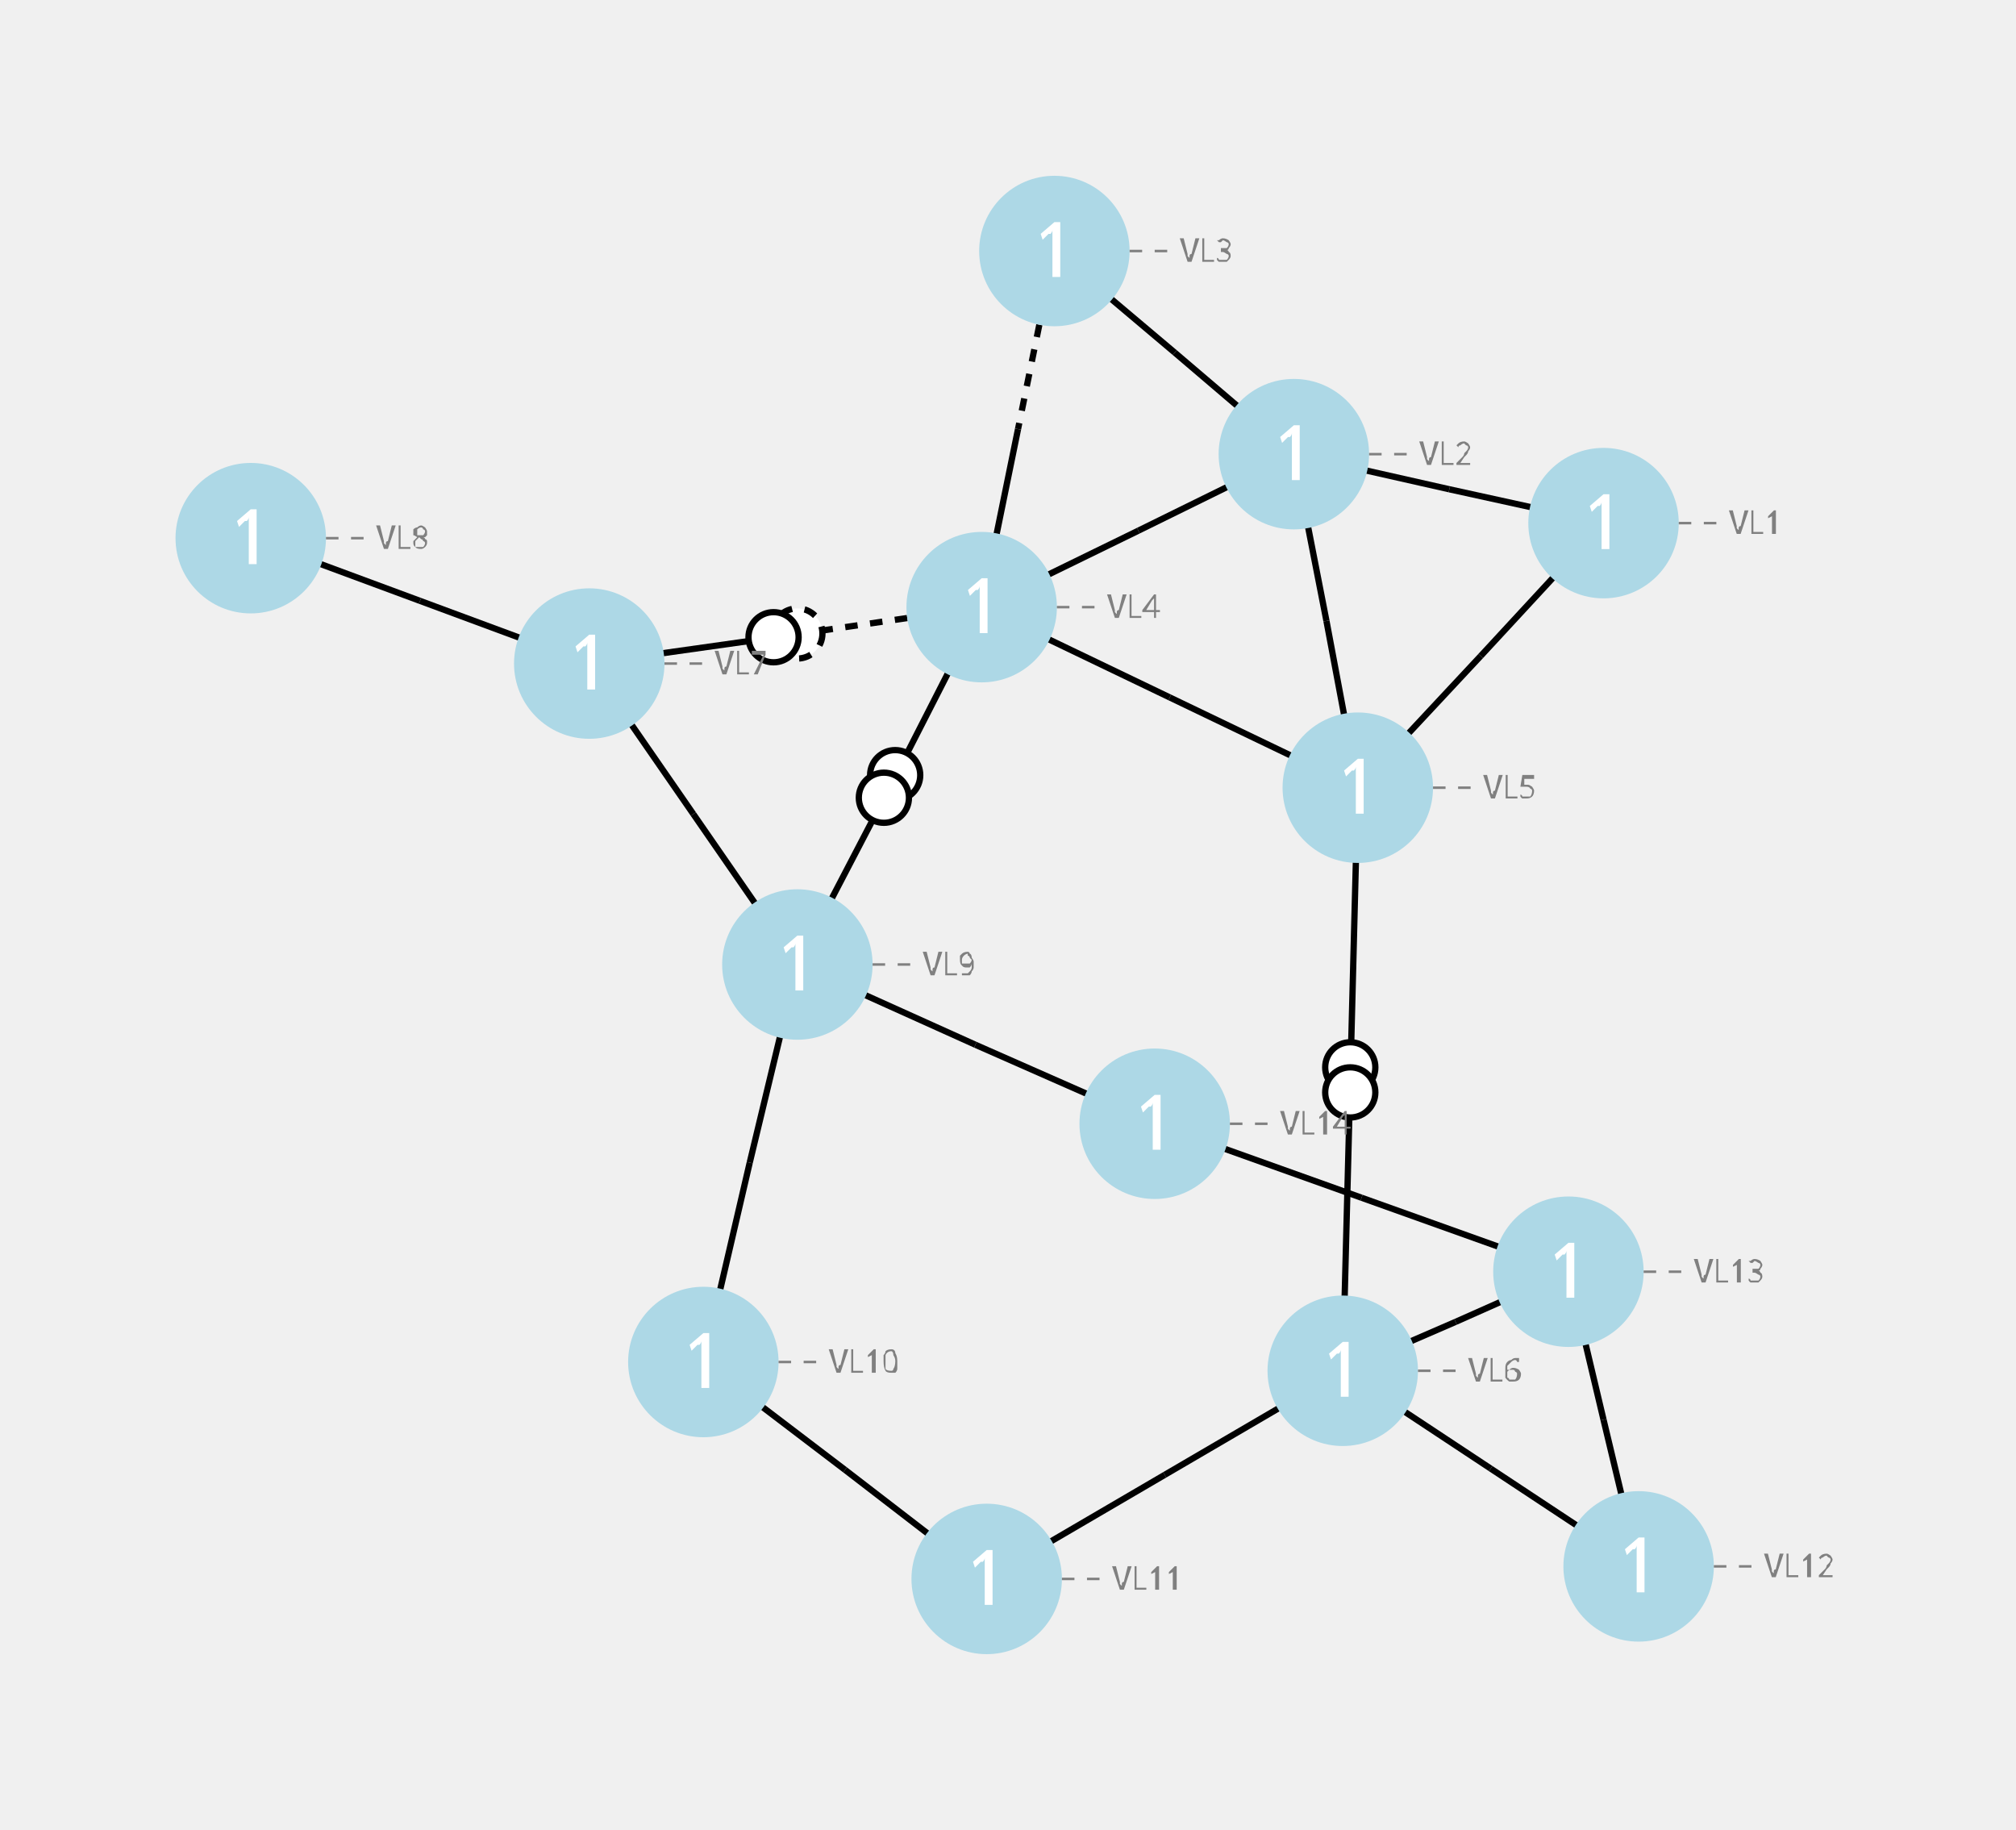
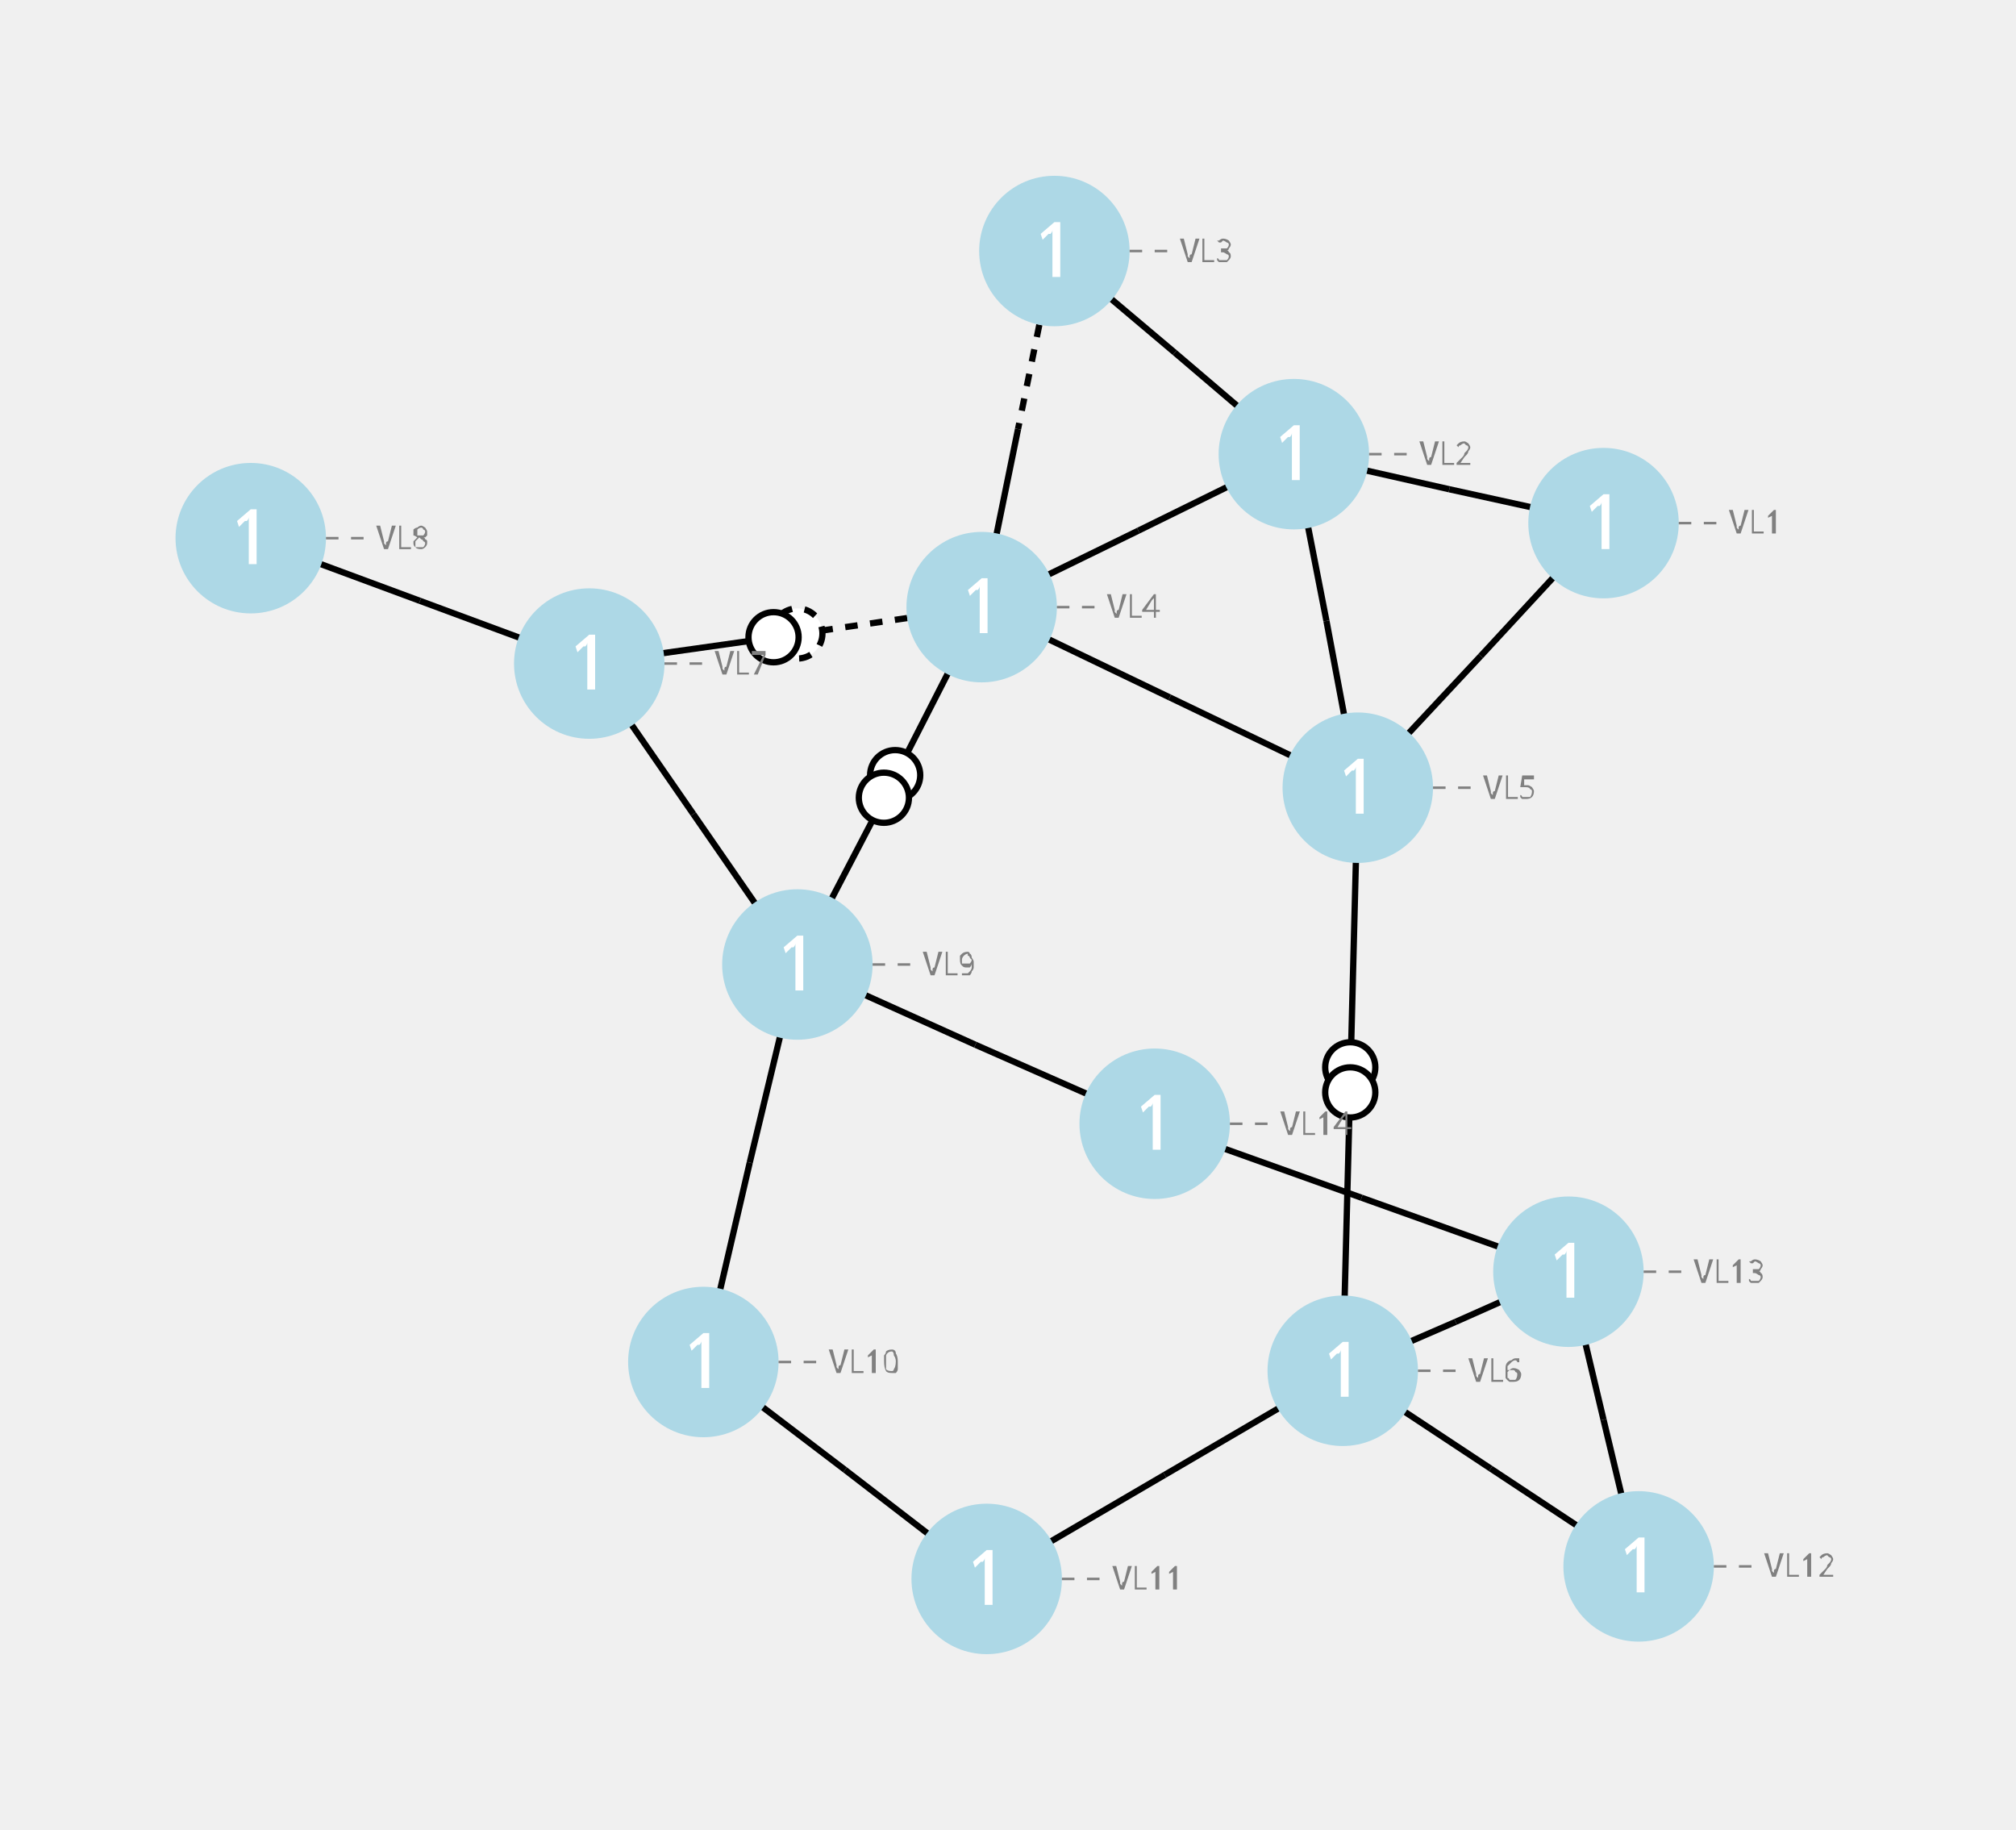
<svg xmlns="http://www.w3.org/2000/svg" width="800.00" height="726.06" viewBox="-8.95 -7.19 16.08 14.59">
  <style>
.nad-branch-edges polyline {stroke: var(--nad-vl-color, black); stroke-width: 0.05; fill: none}
.nad-branch-edges circle {stroke: var(--nad-vl-color, black); stroke-width: 0.05; fill: white}
.nad-text-edges {stroke: grey; stroke-width: 0.02; ; stroke-dasharray: .1,.1}
.nad-disconnected {stroke-dasharray: .1,.1}
.nad-vl-nodes circle {fill: var(--nad-vl-color, lightblue)}
.nad-vl-nodes .nad-text-buses {font: 0.6px "Verdana"; fill: white}
.nad-text-nodes {font: 0.25px "Verdana"; fill: grey}
.nad-vl0to30 {--nad-vl-color: #AFB42B}
.nad-vl30to50 {--nad-vl-color: #EF9A9A}
.nad-vl50to70 {--nad-vl-color: #9C27B0}
.nad-vl70to120 {--nad-vl-color: #E65100}
.nad-vl120to180 {--nad-vl-color: #00ACC1}
.nad-vl180to300 {--nad-vl-color: #2E7D32}
.nad-vl300to500 {--nad-vl-color: #D32F2F}
</style>
  <g class="nad-branch-edges">
    <g id="42" class="nad-vl120to180" title="L1-2-1">
      <g>
        <polyline points="3.84,-3.02 2.61,-3.29" />
      </g>
      <g>
        <polyline points="1.37,-3.57 2.61,-3.29" />
      </g>
    </g>
    <g id="43" class="nad-vl120to180" title="L1-5-1">
      <g>
        <polyline points="3.84,-3.02 2.86,-1.96" />
      </g>
      <g>
        <polyline points="1.88,-0.91 2.86,-1.96" />
      </g>
    </g>
    <g id="44" class="nad-vl120to180" title="L2-3-1">
      <g>
        <polyline points="1.37,-3.57 0.42,-4.38" />
      </g>
      <g>
        <polyline points="-0.54,-5.19 0.42,-4.38" />
      </g>
    </g>
    <g id="45" class="nad-vl120to180" title="L2-4-1">
      <g>
        <polyline points="1.37,-3.57 0.13,-2.96" />
      </g>
      <g>
        <polyline points="-1.12,-2.35 0.13,-2.96" />
      </g>
    </g>
    <g id="46" class="nad-vl120to180" title="L2-5-1">
      <g>
        <polyline points="1.37,-3.57 1.63,-2.24" />
      </g>
      <g>
        <polyline points="1.88,-0.91 1.63,-2.24" />
      </g>
    </g>
    <g id="47" class="nad-vl120to180" title="L3-4-1">
      <g class="nad-disconnected">
        <polyline points="-0.54,-5.19 -0.83,-3.77" />
      </g>
      <g>
        <polyline points="-1.12,-2.35 -0.83,-3.77" />
      </g>
    </g>
    <g id="48" class="nad-vl120to180" title="L4-5-1">
      <g>
        <polyline points="-1.12,-2.35 0.38,-1.63" />
      </g>
      <g>
        <polyline points="1.88,-0.91 0.38,-1.63" />
      </g>
    </g>
    <g id="49" title="T4-7-1">
      <g class="nad-disconnected nad-vl120to180">
        <polyline points="-1.12,-2.35 -2.69,-2.12" />
        <circle cx="-2.59" cy="-2.14" r="0.20" />
      </g>
      <g class="nad-vl0to30">
        <polyline points="-4.25,-1.90 -2.69,-2.12" />
        <circle cx="-2.78" cy="-2.11" r="0.20" />
      </g>
    </g>
    <g id="50" title="T4-9-1">
      <g class="nad-vl120to180">
        <polyline points="-1.12,-2.35 -1.85,-0.92" />
        <circle cx="-1.81" cy="-1.01" r="0.20" />
      </g>
      <g class="nad-vl0to30">
        <polyline points="-2.59,0.50 -1.85,-0.92" />
        <circle cx="-1.90" cy="-0.83" r="0.20" />
      </g>
    </g>
    <g id="51" title="T5-6-1">
      <g class="nad-vl120to180">
        <polyline points="1.88,-0.91 1.82,1.42" />
        <circle cx="1.82" cy="1.32" r="0.20" />
      </g>
      <g class="nad-vl0to30">
        <polyline points="1.76,3.74 1.82,1.42" />
        <circle cx="1.82" cy="1.52" r="0.20" />
      </g>
    </g>
    <g id="52" class="nad-vl0to30" title="L6-11-1">
      <g>
        <polyline points="1.76,3.74 0.34,4.57" />
      </g>
      <g>
        <polyline points="-1.08,5.40 0.34,4.57" />
      </g>
    </g>
    <g id="53" class="nad-vl0to30" title="L6-12-1">
      <g>
        <polyline points="1.76,3.74 2.94,4.52" />
      </g>
      <g>
        <polyline points="4.12,5.30 2.94,4.52" />
      </g>
    </g>
    <g id="54" class="nad-vl0to30" title="L6-13-1">
      <g>
        <polyline points="1.76,3.74 2.66,3.35" />
      </g>
      <g>
        <polyline points="3.56,2.95 2.66,3.35" />
      </g>
    </g>
    <g id="55" class="nad-vl0to30" title="L7-8-1">
      <g>
        <polyline points="-4.25,-1.90 -5.60,-2.40" />
      </g>
      <g>
        <polyline points="-6.95,-2.90 -5.60,-2.40" />
      </g>
    </g>
    <g id="56" class="nad-vl0to30" title="L7-9-1">
      <g>
        <polyline points="-4.25,-1.90 -3.42,-0.70" />
      </g>
      <g>
        <polyline points="-2.59,0.50 -3.42,-0.70" />
      </g>
    </g>
    <g id="57" class="nad-vl0to30" title="L9-10-1">
      <g>
        <polyline points="-2.59,0.50 -2.97,2.08" />
      </g>
      <g>
        <polyline points="-3.34,3.67 -2.97,2.08" />
      </g>
    </g>
    <g id="58" class="nad-vl0to30" title="L9-14-1">
      <g>
        <polyline points="-2.59,0.50 -1.17,1.14" />
      </g>
      <g>
        <polyline points="0.26,1.77 -1.17,1.14" />
      </g>
    </g>
    <g id="59" class="nad-vl0to30" title="L10-11-1">
      <g>
        <polyline points="-3.34,3.67 -2.21,4.53" />
      </g>
      <g>
        <polyline points="-1.08,5.40 -2.21,4.53" />
      </g>
    </g>
    <g id="60" class="nad-vl0to30" title="L12-13-1">
      <g>
        <polyline points="4.12,5.30 3.84,4.13" />
      </g>
      <g>
        <polyline points="3.56,2.95 3.84,4.13" />
      </g>
    </g>
    <g id="61" class="nad-vl0to30" title="L13-14-1">
      <g>
        <polyline points="3.56,2.95 1.91,2.36" />
      </g>
      <g>
        <polyline points="0.26,1.77 1.91,2.36" />
      </g>
    </g>
  </g>
  <g class="nad-vl-nodes">
    <g transform="translate(3.84,-3.02)">
      <circle id="1" class="nad-vl120to180" title="VL1" r="0.60" />
      <text class="nad-text-buses" style="text-anchor:middle;dominant-baseline:middle">1</text>
    </g>
    <g transform="translate(1.37,-3.57)">
      <circle id="4" class="nad-vl120to180" title="VL2" r="0.60" />
      <text class="nad-text-buses" style="text-anchor:middle;dominant-baseline:middle">1</text>
    </g>
    <g transform="translate(-0.54,-5.19)">
      <circle id="7" class="nad-vl120to180" title="VL3" r="0.60" />
      <text class="nad-text-buses" style="text-anchor:middle;dominant-baseline:middle">1</text>
    </g>
    <g transform="translate(-1.12,-2.35)">
      <circle id="10" class="nad-vl120to180" title="VL4" r="0.60" />
      <text class="nad-text-buses" style="text-anchor:middle;dominant-baseline:middle">1</text>
    </g>
    <g transform="translate(1.88,-0.91)">
      <circle id="13" class="nad-vl120to180" title="VL5" r="0.60" />
      <text class="nad-text-buses" style="text-anchor:middle;dominant-baseline:middle">1</text>
    </g>
    <g transform="translate(1.76,3.74)">
      <circle id="16" class="nad-vl0to30" title="VL6" r="0.60" />
      <text class="nad-text-buses" style="text-anchor:middle;dominant-baseline:middle">1</text>
    </g>
    <g transform="translate(-4.25,-1.90)">
      <circle id="19" class="nad-vl0to30" title="VL7" r="0.60" />
      <text class="nad-text-buses" style="text-anchor:middle;dominant-baseline:middle">1</text>
    </g>
    <g transform="translate(-6.95,-2.90)">
      <circle id="22" class="nad-vl0to30" title="VL8" r="0.60" />
      <text class="nad-text-buses" style="text-anchor:middle;dominant-baseline:middle">1</text>
    </g>
    <g transform="translate(-2.59,0.50)">
      <circle id="25" class="nad-vl0to30" title="VL9" r="0.60" />
      <text class="nad-text-buses" style="text-anchor:middle;dominant-baseline:middle">1</text>
    </g>
    <g transform="translate(-3.34,3.67)">
      <circle id="28" class="nad-vl0to30" title="VL10" r="0.60" />
      <text class="nad-text-buses" style="text-anchor:middle;dominant-baseline:middle">1</text>
    </g>
    <g transform="translate(-1.08,5.40)">
      <circle id="31" class="nad-vl0to30" title="VL11" r="0.60" />
      <text class="nad-text-buses" style="text-anchor:middle;dominant-baseline:middle">1</text>
    </g>
    <g transform="translate(4.12,5.30)">
      <circle id="34" class="nad-vl0to30" title="VL12" r="0.60" />
      <text class="nad-text-buses" style="text-anchor:middle;dominant-baseline:middle">1</text>
    </g>
    <g transform="translate(3.56,2.95)">
      <circle id="37" class="nad-vl0to30" title="VL13" r="0.60" />
      <text class="nad-text-buses" style="text-anchor:middle;dominant-baseline:middle">1</text>
    </g>
    <g transform="translate(0.26,1.77)">
      <circle id="40" class="nad-vl0to30" title="VL14" r="0.60" />
      <text class="nad-text-buses" style="text-anchor:middle;dominant-baseline:middle">1</text>
    </g>
  </g>
  <g class="nad-text-edges">
    <g id="0_edge">
      <g>
        <polyline points="4.44,-3.02 4.84,-3.02" />
      </g>
    </g>
    <g id="3_edge">
      <g>
        <polyline points="1.97,-3.57 2.37,-3.57" />
      </g>
    </g>
    <g id="6_edge">
      <g>
        <polyline points="0.06,-5.19 0.46,-5.19" />
      </g>
    </g>
    <g id="9_edge">
      <g>
        <polyline points="-0.52,-2.35 -0.12,-2.35" />
      </g>
    </g>
    <g id="12_edge">
      <g>
        <polyline points="2.48,-0.91 2.88,-0.91" />
      </g>
    </g>
    <g id="15_edge">
      <g>
        <polyline points="2.36,3.74 2.76,3.74" />
      </g>
    </g>
    <g id="18_edge">
      <g>
        <polyline points="-3.65,-1.90 -3.25,-1.90" />
      </g>
    </g>
    <g id="21_edge">
      <g>
        <polyline points="-6.35,-2.90 -5.95,-2.90" />
      </g>
    </g>
    <g id="24_edge">
      <g>
        <polyline points="-1.99,0.50 -1.59,0.50" />
      </g>
    </g>
    <g id="27_edge">
      <g>
        <polyline points="-2.74,3.67 -2.34,3.67" />
      </g>
    </g>
    <g id="30_edge">
      <g>
        <polyline points="-0.48,5.40 -0.08,5.40" />
      </g>
    </g>
    <g id="33_edge">
      <g>
        <polyline points="4.72,5.30 5.12,5.30" />
      </g>
    </g>
    <g id="36_edge">
      <g>
        <polyline points="4.16,2.95 4.56,2.95" />
      </g>
    </g>
    <g id="39_edge">
      <g>
        <polyline points="0.86,1.77 1.26,1.77" />
      </g>
    </g>
  </g>
  <g class="nad-text-nodes">
-     <text transform="translate(4.84,-3.02)" style="dominant-baseline:middle">VL1</text>
-     <text transform="translate(2.37,-3.57)" style="dominant-baseline:middle">VL2</text>
-     <text transform="translate(0.46,-5.19)" style="dominant-baseline:middle">VL3</text>
-     <text transform="translate(-0.12,-2.35)" style="dominant-baseline:middle">VL4</text>
-     <text transform="translate(2.88,-0.91)" style="dominant-baseline:middle">VL5</text>
-     <text transform="translate(2.76,3.74)" style="dominant-baseline:middle">VL6</text>
-     <text transform="translate(-3.25,-1.90)" style="dominant-baseline:middle">VL7</text>
-     <text transform="translate(-5.95,-2.90)" style="dominant-baseline:middle">VL8</text>
-     <text transform="translate(-1.59,0.50)" style="dominant-baseline:middle">VL9</text>
-     <text transform="translate(-2.34,3.67)" style="dominant-baseline:middle">VL10</text>
-     <text transform="translate(-0.08,5.40)" style="dominant-baseline:middle">VL11</text>
-     <text transform="translate(5.12,5.30)" style="dominant-baseline:middle">VL12</text>
-     <text transform="translate(4.56,2.95)" style="dominant-baseline:middle">VL13</text>
-     <text transform="translate(1.26,1.77)" style="dominant-baseline:middle">VL14</text>
+     <text x="4.84" y="-3.02" style="dominant-baseline:middle">VL1</text>
+     <text x="2.37" y="-3.57" style="dominant-baseline:middle">VL2</text>
+     <text x="0.46" y="-5.19" style="dominant-baseline:middle">VL3</text>
+     <text x="-0.12" y="-2.35" style="dominant-baseline:middle">VL4</text>
+     <text x="2.88" y="-0.91" style="dominant-baseline:middle">VL5</text>
+     <text x="2.76" y="3.74" style="dominant-baseline:middle">VL6</text>
+     <text x="-3.25" y="-1.90" style="dominant-baseline:middle">VL7</text>
+     <text x="-5.95" y="-2.90" style="dominant-baseline:middle">VL8</text>
+     <text x="-1.59" y="0.50" style="dominant-baseline:middle">VL9</text>
+     <text x="-2.34" y="3.67" style="dominant-baseline:middle">VL10</text>
+     <text x="-0.08" y="5.40" style="dominant-baseline:middle">VL11</text>
+     <text x="5.12" y="5.30" style="dominant-baseline:middle">VL12</text>
+     <text x="4.56" y="2.95" style="dominant-baseline:middle">VL13</text>
+     <text x="1.26" y="1.77" style="dominant-baseline:middle">VL14</text>
  </g>
</svg>
